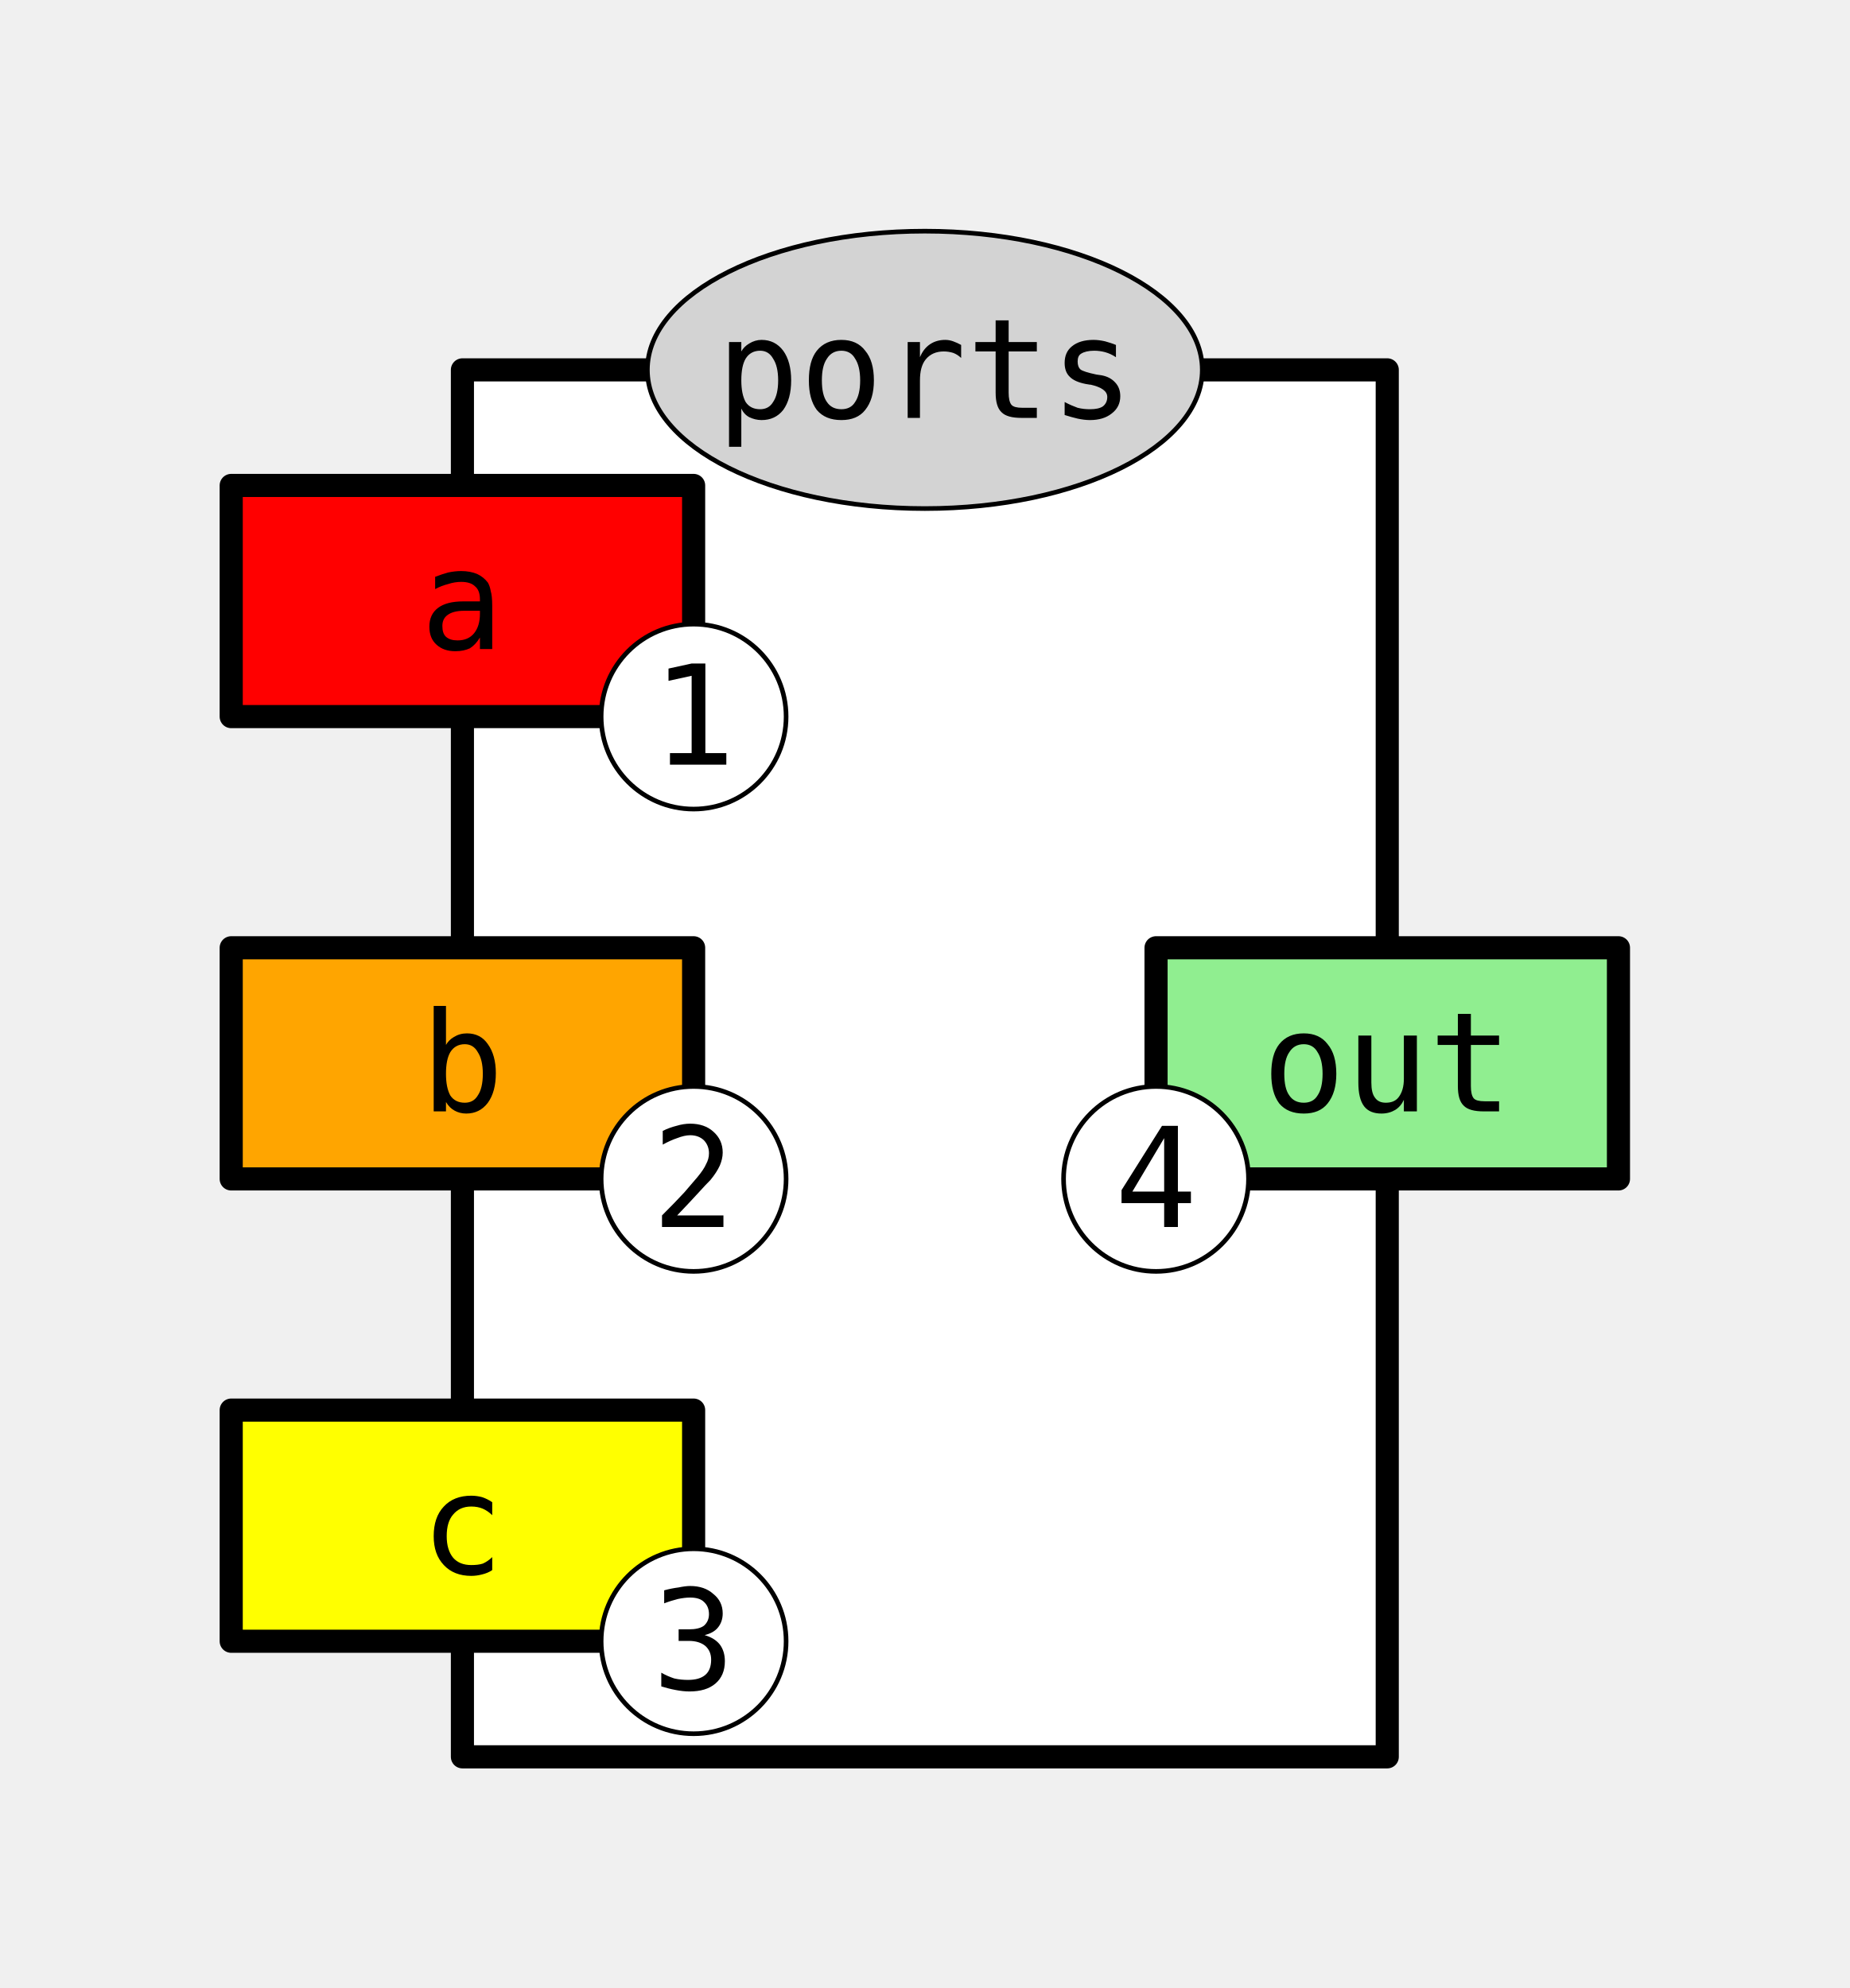
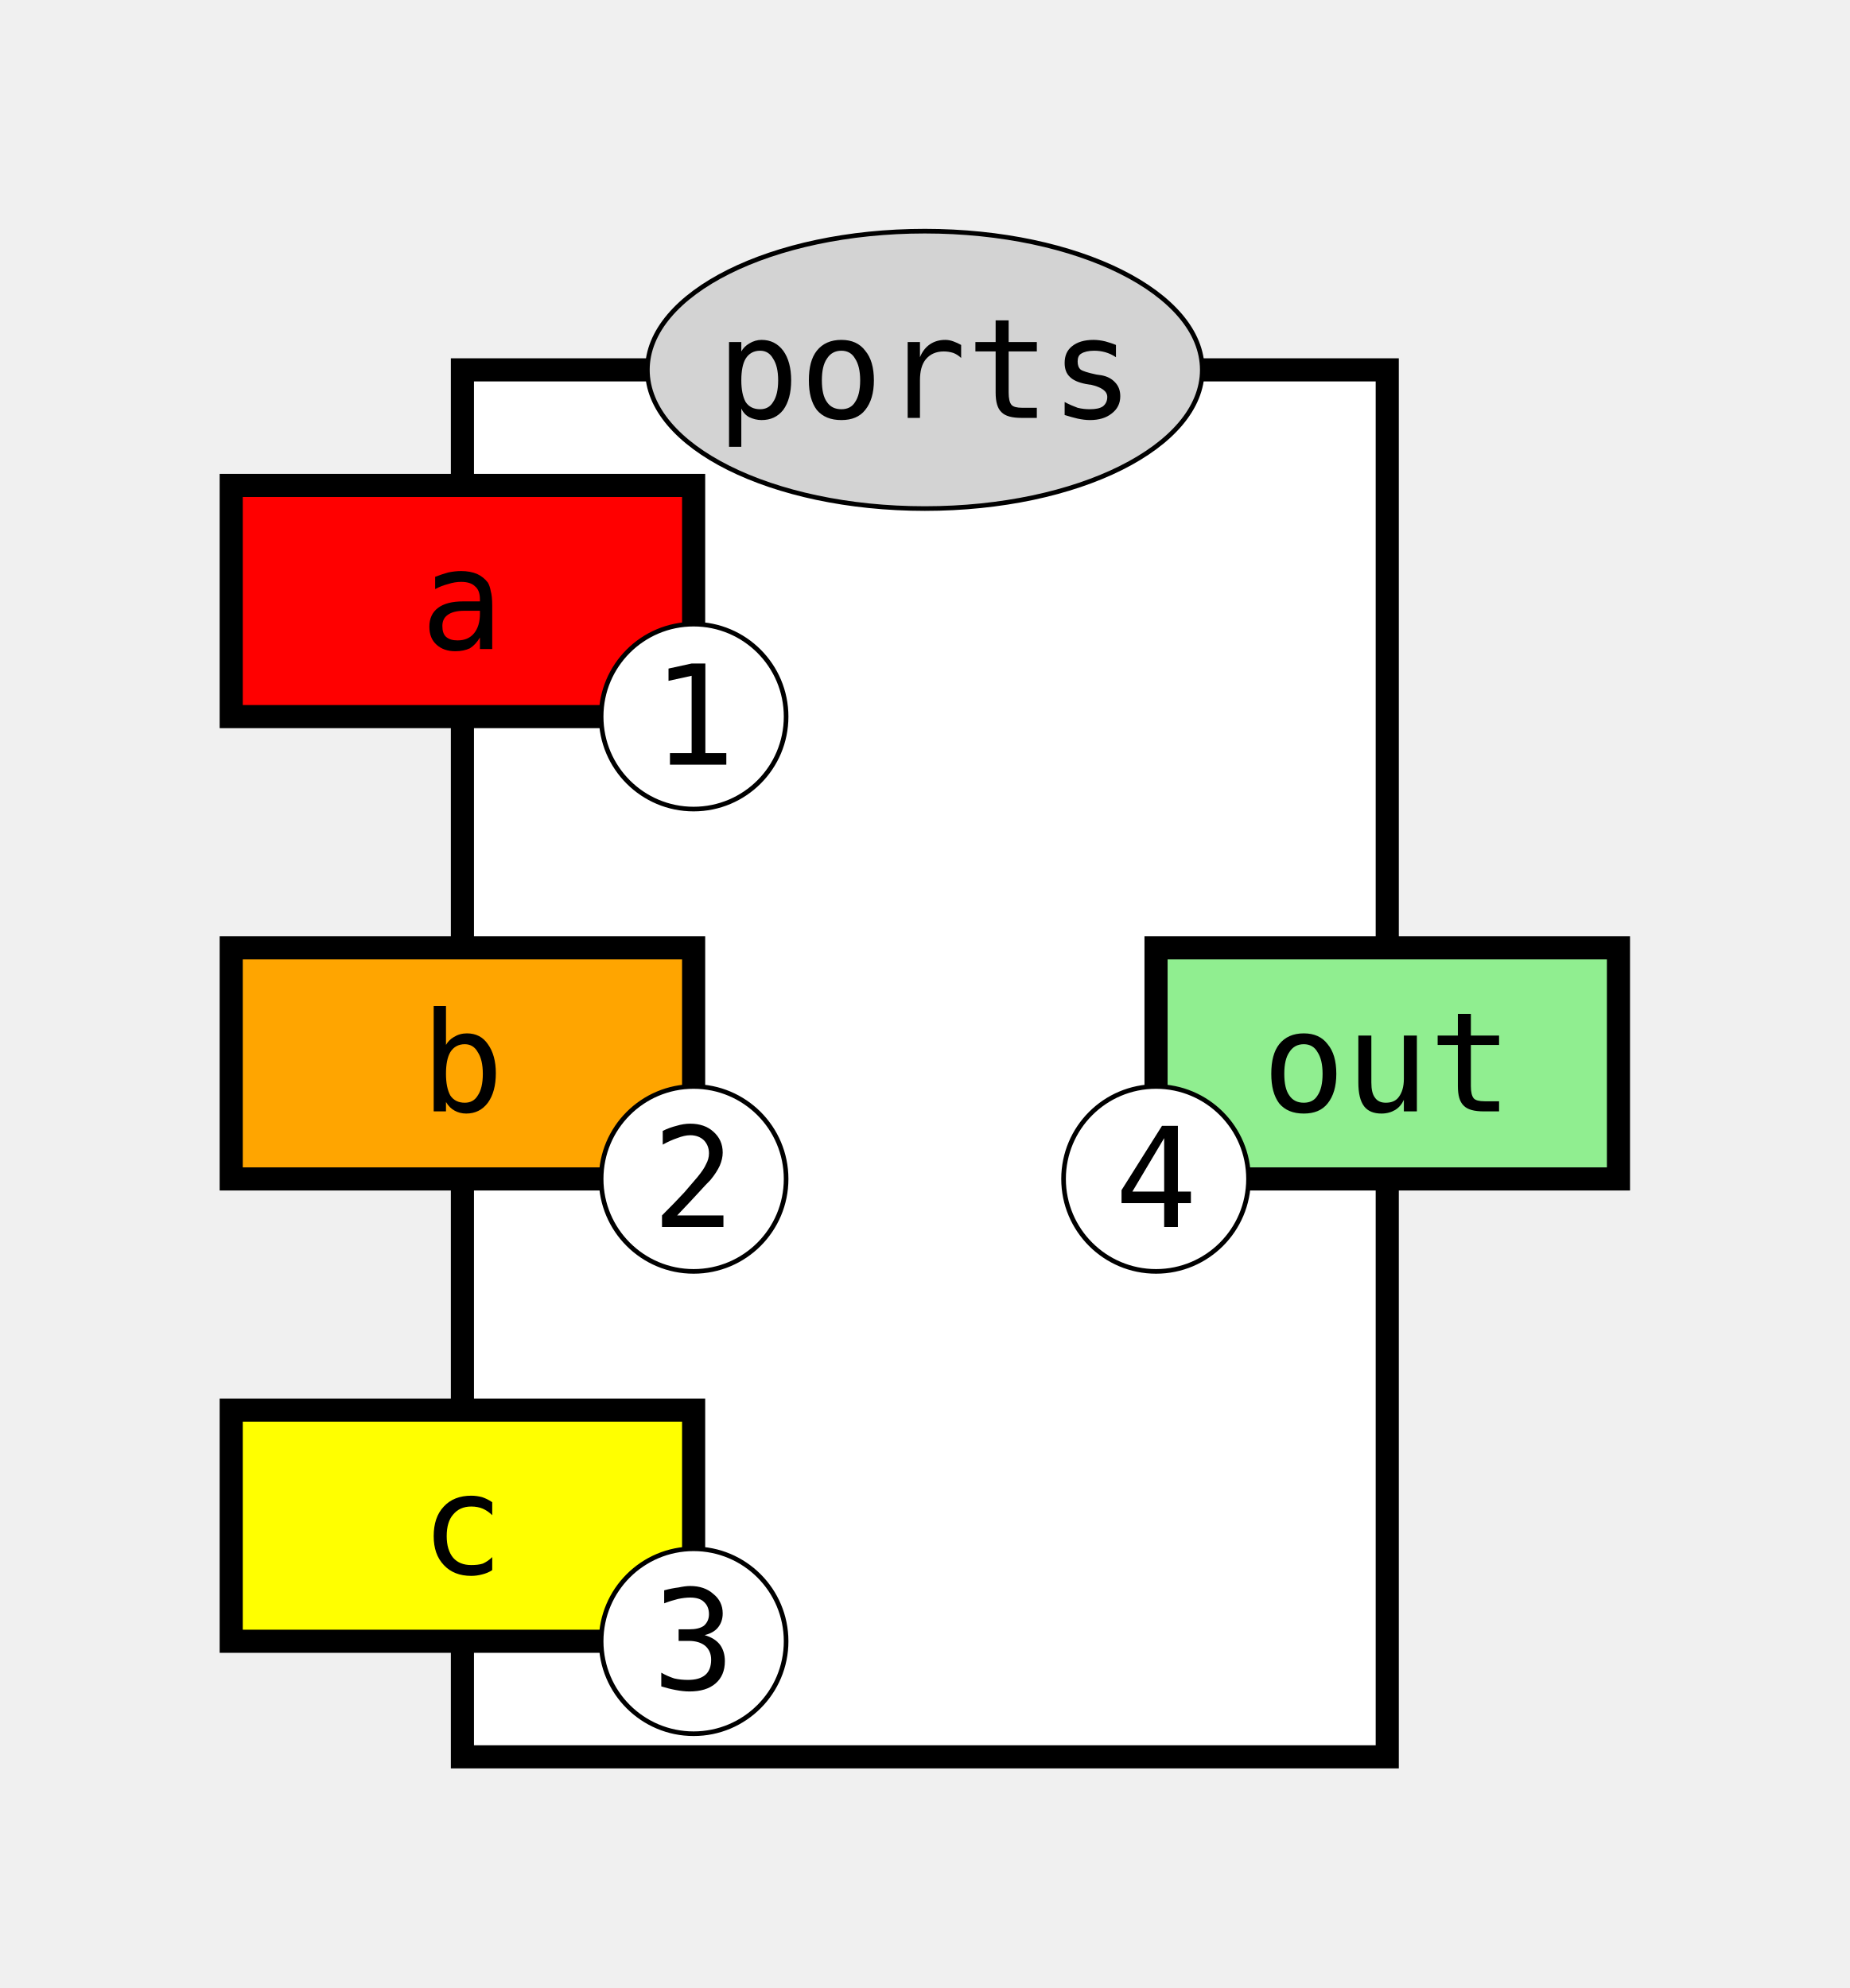
<svg xmlns="http://www.w3.org/2000/svg" version="1.1" width="40mm" height="43mm" viewBox="-10 -8 40 43">
  <style>
    
-       svg { background: none; }
-       svg * { stroke-linecap: round; stroke-linejoin: round; }
      rect, circle, ellipse, polygon { stroke-width: 0.5; fill: white; stroke: black; }
-       line, polyline, path { stroke-width: 0.5; fill: none; stroke: black; }
      text, tspan { stroke-width: 0; font-family: sans-serif; font-size: 3px; fill: black; paint-order: stroke; stroke: white; }
-       text.d-text, text.d-text * { text-anchor: middle; dominant-baseline: central; }
+       text, tspan { stroke-linejoin: round; }
+       text.d-text, tspan.d-text, text.d-text * { text-anchor: middle; dominant-baseline: central; }
    
  </style>
  <style>
    
        * {
            stroke-width: 0.5;
            stroke: black;
            fill: white;
        }
        circle, ellipse { stroke-width: 0.1; }
        text {
            font-family: "Ubuntu Mono", monospace;
            font-size: 3px;
            stroke: none;
            fill: black;
        }
        text.d-tbox {
            dominant-baseline: central;
            text-anchor: middle;
        }
        .grey {fill: lightgrey;}
        text.grey {fill: black;}
        rect.red {fill: red;}
        rect.amber {fill: orange;}
        rect.yellow {fill: yellow;}
        rect.green {fill: lightgreen;}
    
  </style>
  <rect id="outline" x="0" y="0" width="20" height="30" />
  <ellipse cx="10" cy="0" rx="6" ry="3" class="grey" />
  <text x="10" y="0" class="d-text grey">ports</text>
  <rect id="a" x="-5" y="2.5" width="10" height="5" class="red" />
  <text x="0" y="5" class="d-text red">a</text>
  <circle cx="5" cy="7.5" r="2" />
  <text x="5" y="7.5" class="d-text">1</text>
  <rect id="b" x="-5" y="12.5" width="10" height="5" class="amber" />
  <text x="0" y="15" class="d-text amber">b</text>
  <circle cx="5" cy="17.5" r="2" />
  <text x="5" y="17.5" class="d-text">2</text>
  <rect id="c" x="-5" y="22.5" width="10" height="5" class="yellow" />
  <text x="0" y="25" class="d-text yellow">c</text>
  <circle cx="5" cy="27.5" r="2" />
  <text x="5" y="27.5" class="d-text">3</text>
  <rect id="d" x="15" y="12.5" width="10" height="5" class="green" />
  <text x="20" y="15" class="d-text green">out</text>
  <circle cx="15" cy="17.5" r="2" />
  <text x="15" y="17.5" class="d-text">4</text>
</svg>
